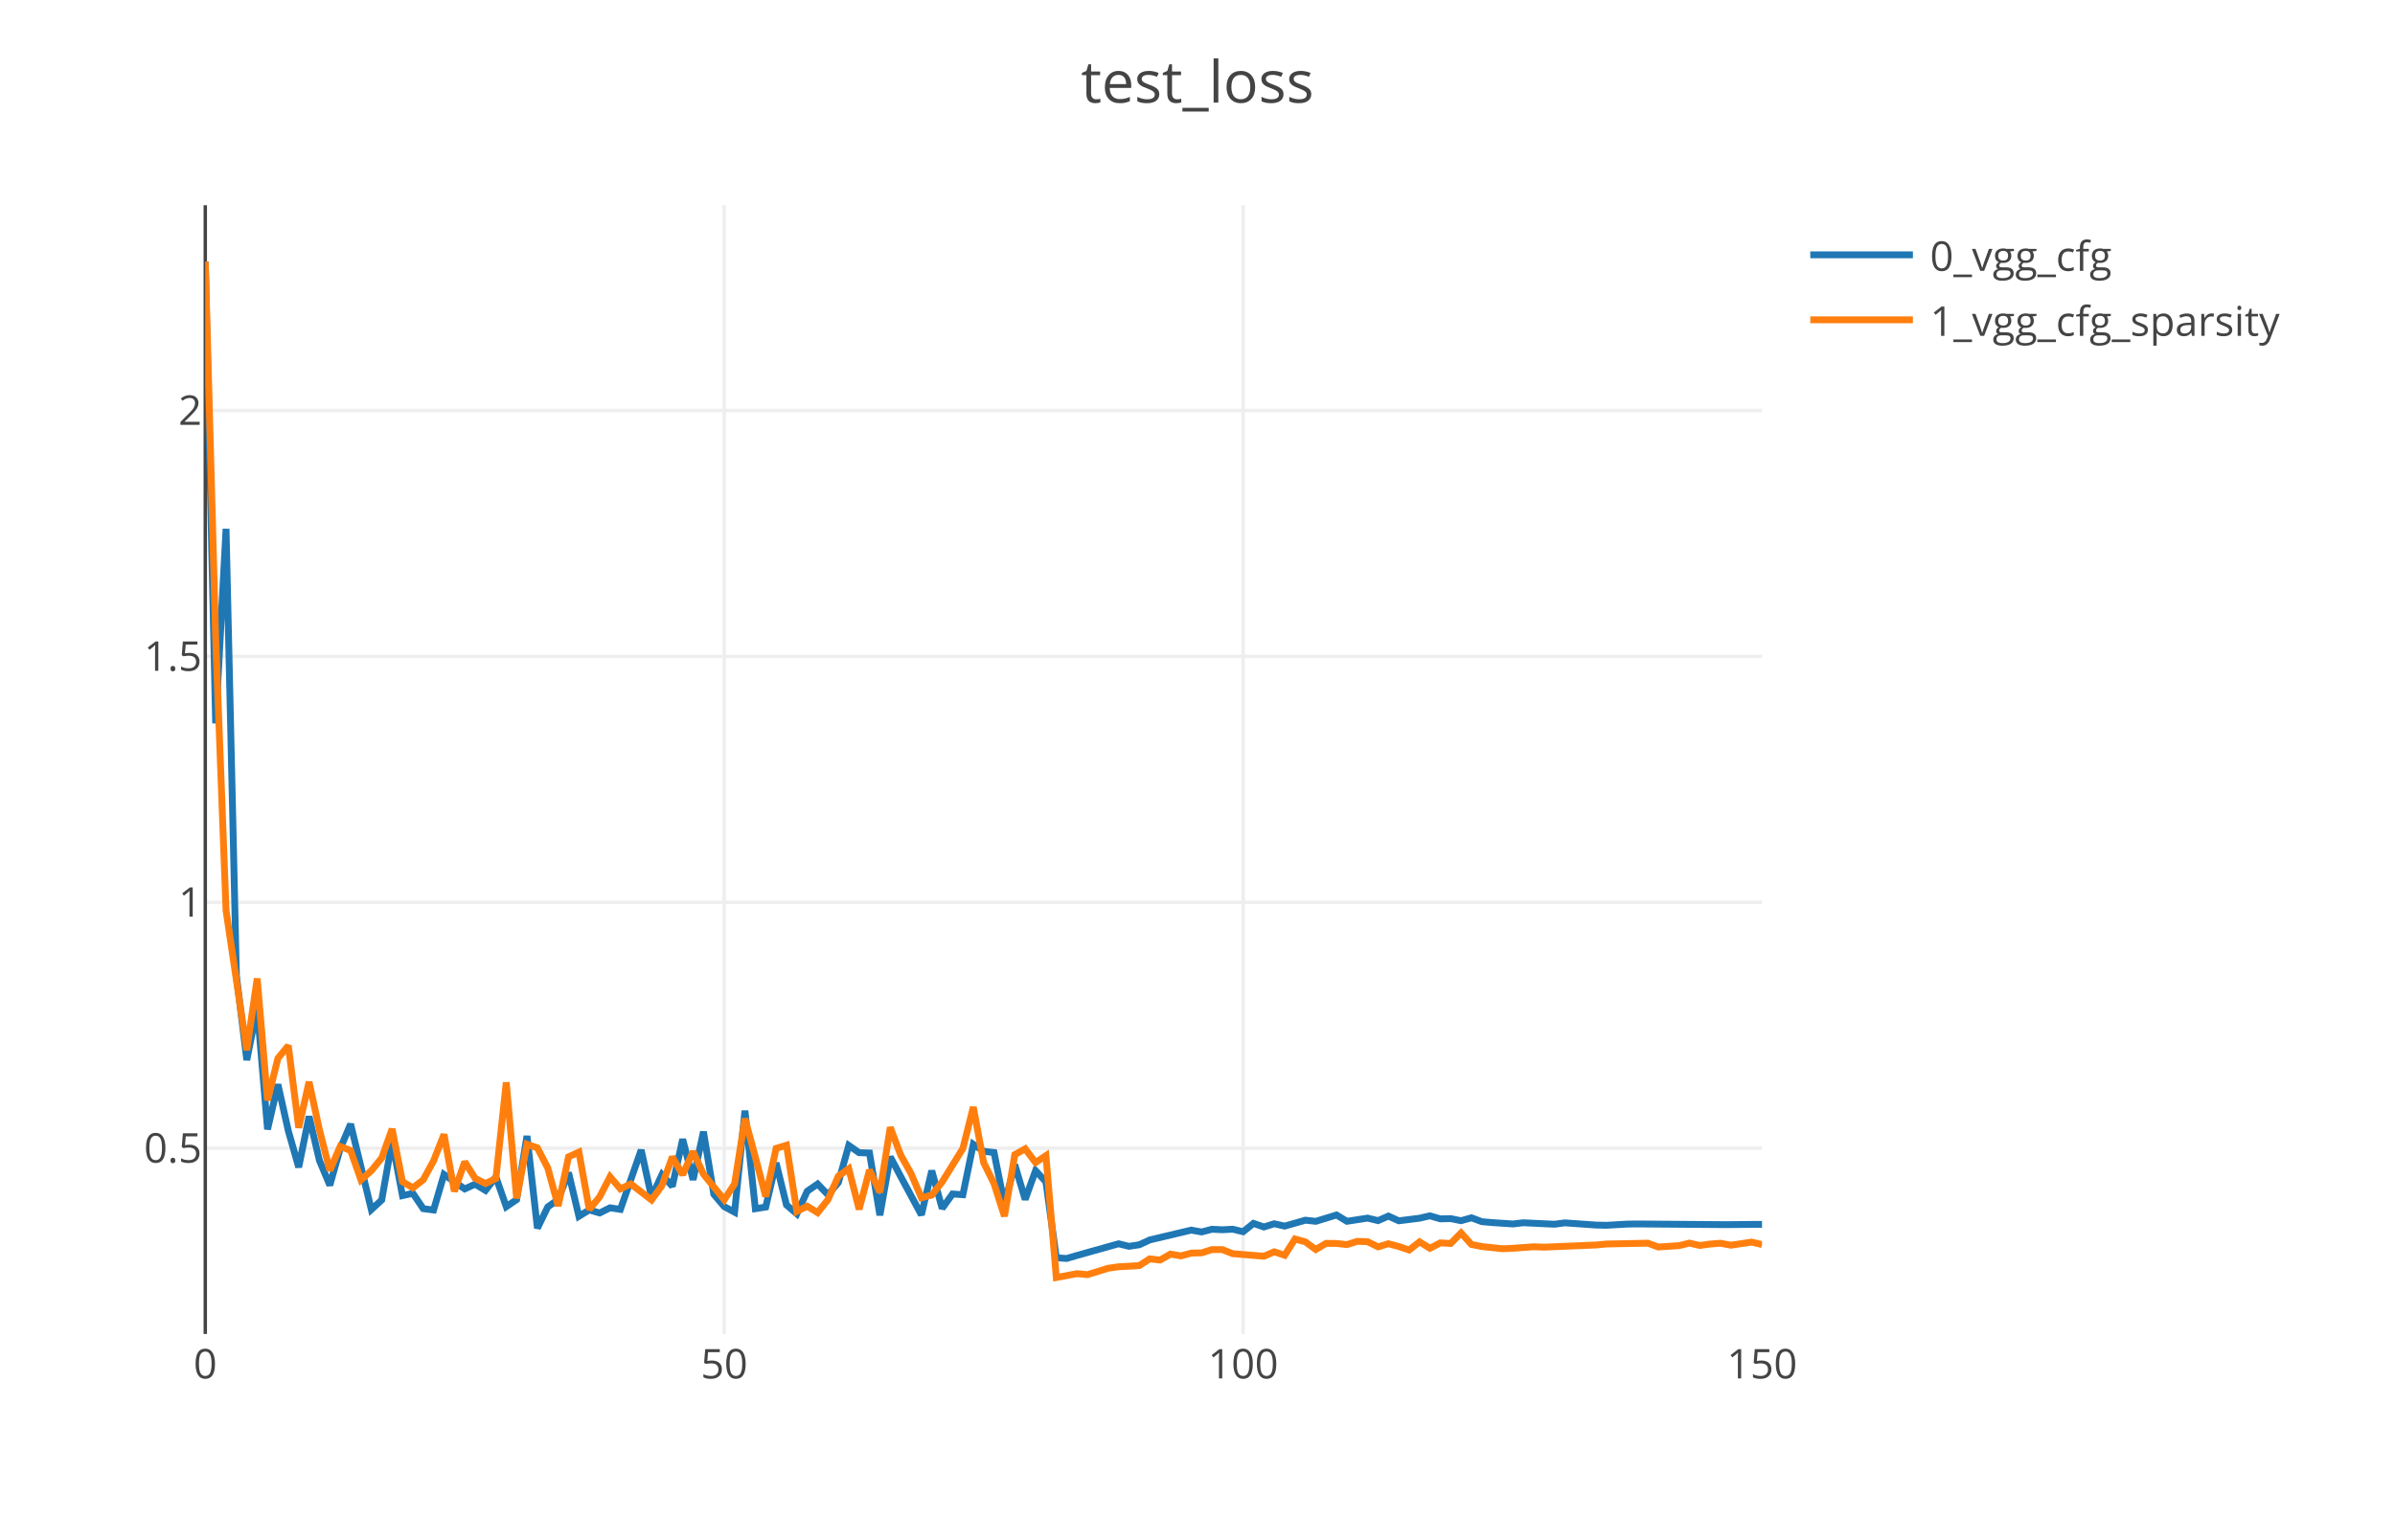
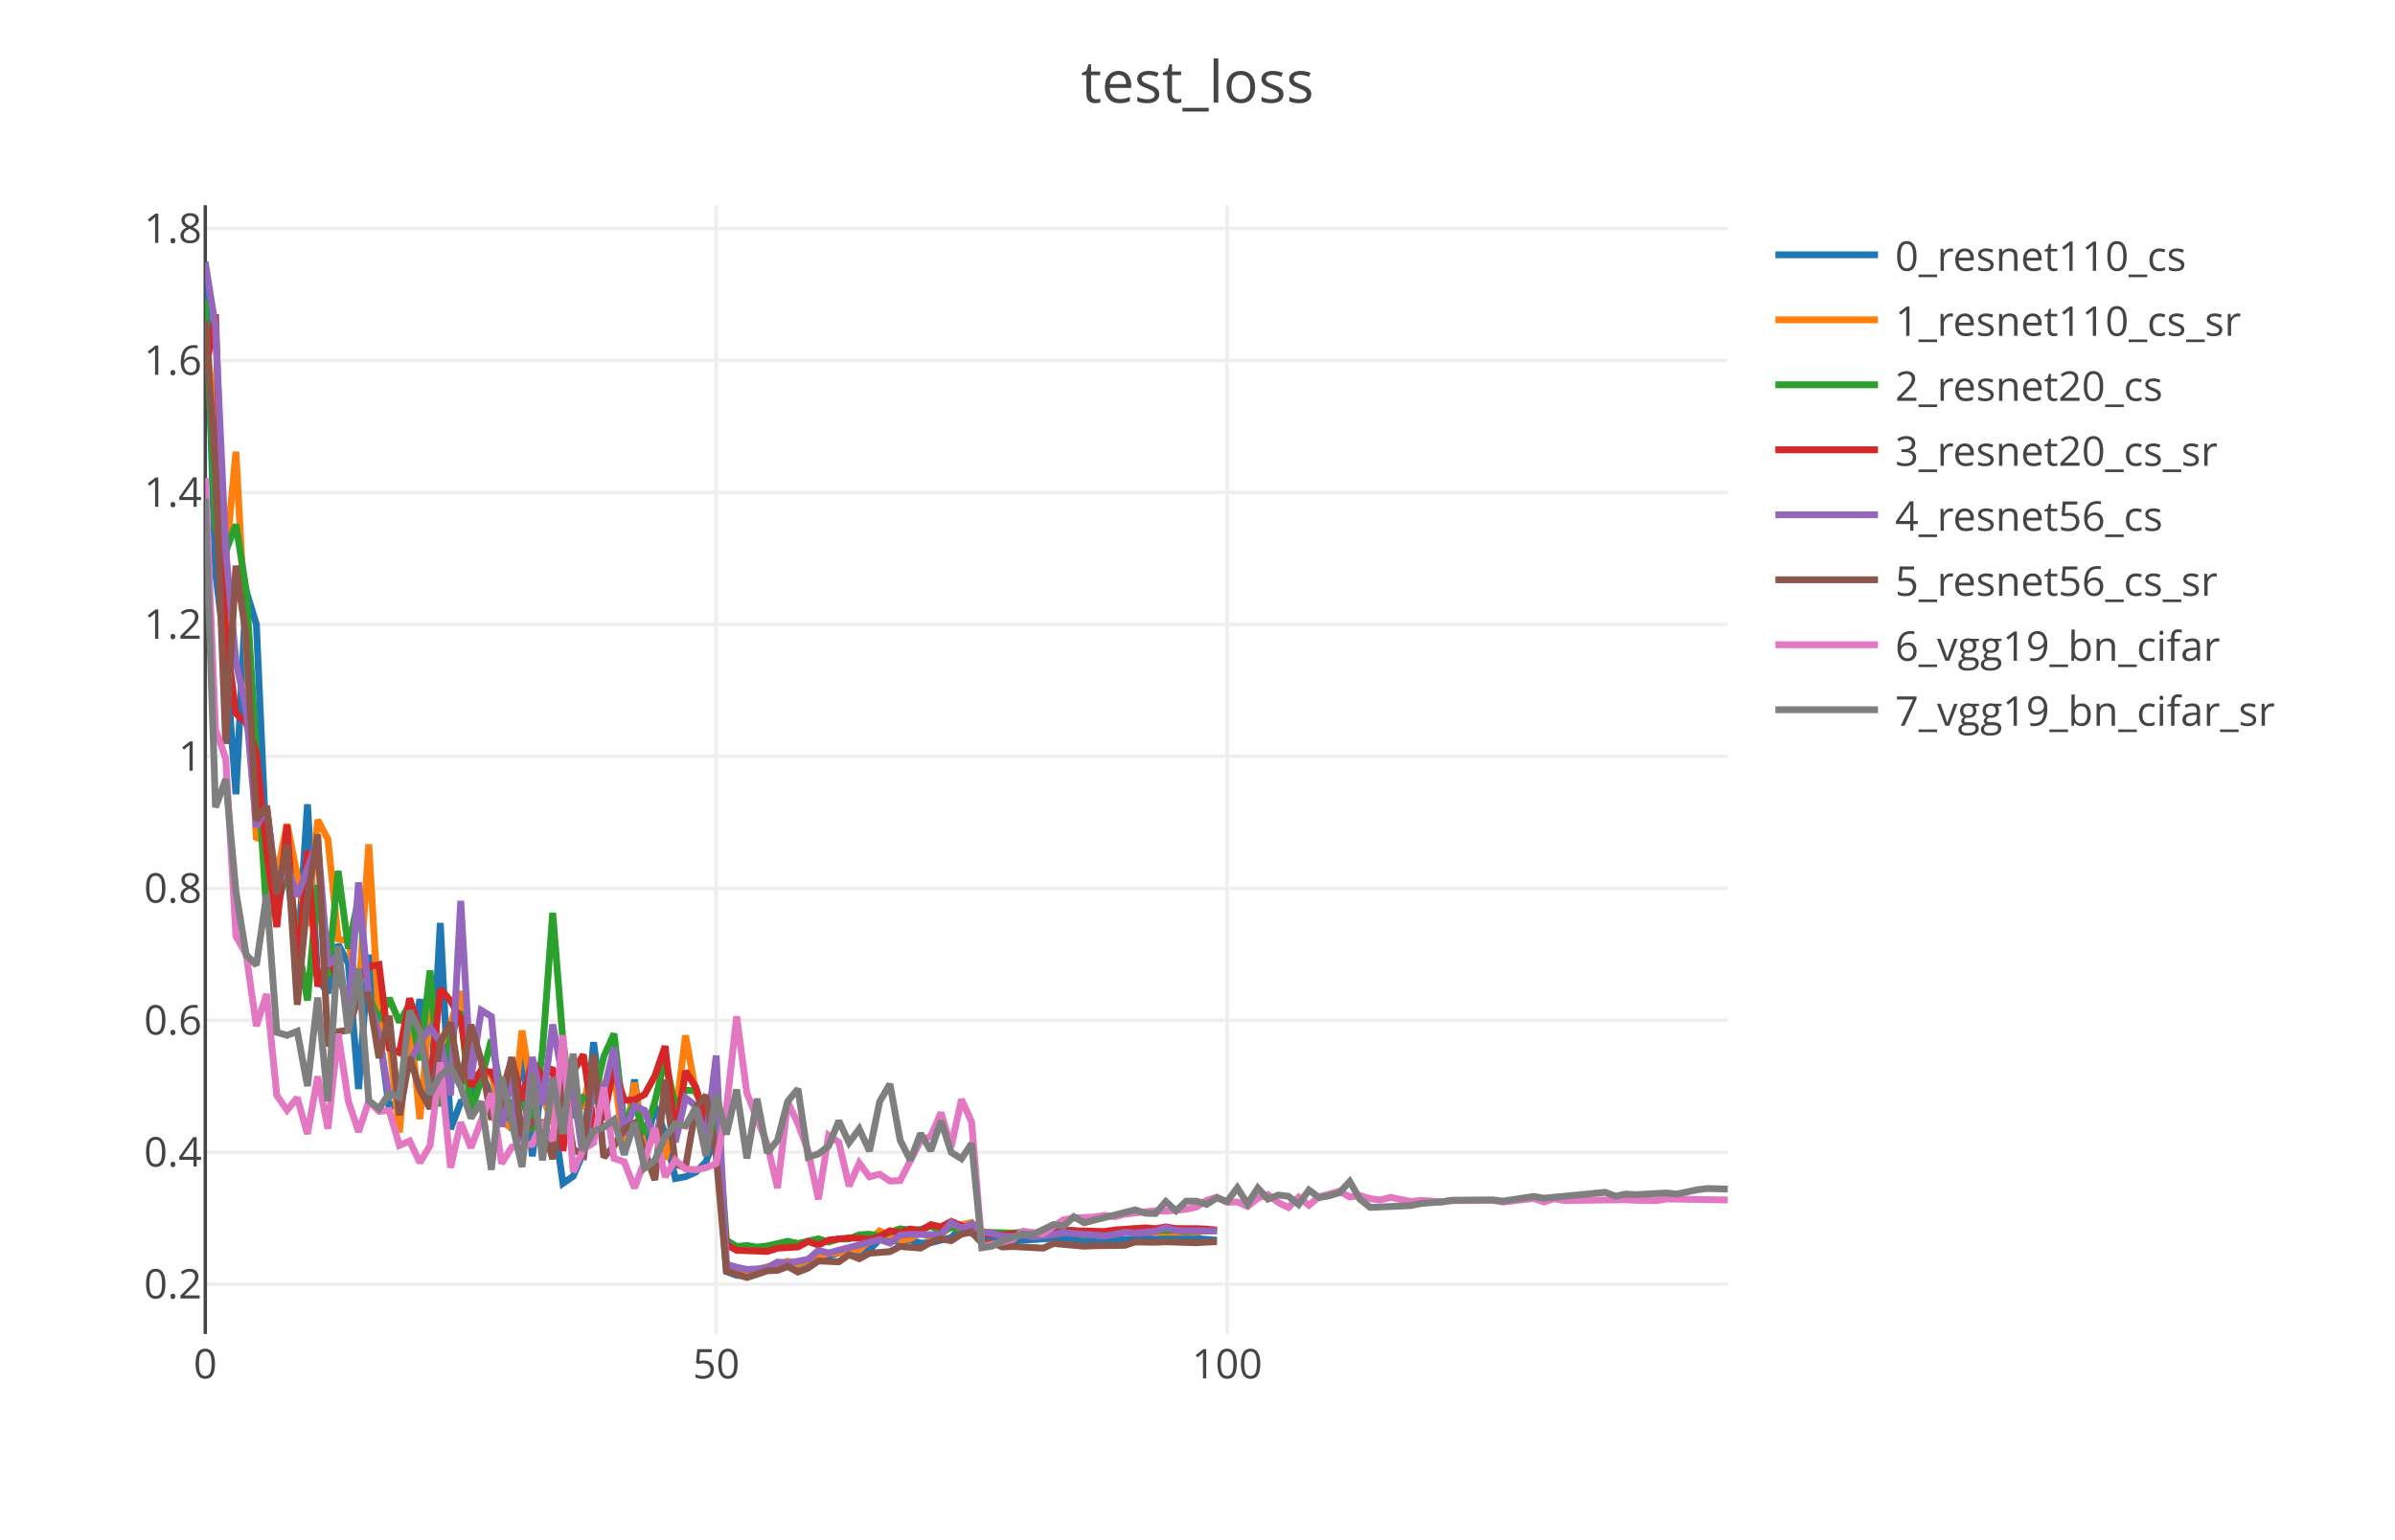
<svg xmlns="http://www.w3.org/2000/svg" class="main-svg" width="700" height="450" style="" viewBox="0 0 700 450">
  <rect x="0" y="0" width="700" height="450" style="fill: rgb(255, 255, 255); fill-opacity: 1;" />
-   <defs id="defs-f15ae0">
+   <defs id="defs-997996">
    <g class="clips">
-       <clipPath id="clipf15ae0xyplot" class="plotclip">
-         <rect width="455" height="330" />
+       <clipPath id="clip997996xyplot" class="plotclip">
+         <rect width="445" height="330" />
      </clipPath>
-       <clipPath class="axesclip" id="clipf15ae0x">
-         <rect x="60" y="0" width="455" height="450" />
+       <clipPath class="axesclip" id="clip997996x">
+         <rect x="60" y="0" width="445" height="450" />
      </clipPath>
-       <clipPath class="axesclip" id="clipf15ae0y">
+       <clipPath class="axesclip" id="clip997996y">
        <rect x="0" y="60" width="700" height="330" />
      </clipPath>
-       <clipPath class="axesclip" id="clipf15ae0xy">
-         <rect x="60" y="60" width="455" height="330" />
+       <clipPath class="axesclip" id="clip997996xy">
+         <rect x="60" y="60" width="445" height="330" />
      </clipPath>
    </g>
    <g class="gradients" />
  </defs>
  <g class="bglayer" />
  <g class="layer-below">
    <g class="imagelayer" />
    <g class="shapelayer" />
  </g>
  <g class="cartesianlayer">
    <g class="subplot xy">
      <g class="layer-subplot">
        <g class="shapelayer" />
        <g class="imagelayer" />
      </g>
      <g class="gridlayer">
        <g class="x">
-           <path class="xgrid crisp" transform="translate(211.67,0)" d="M0,60v330" style="stroke: rgb(238, 238, 238); stroke-opacity: 1; stroke-width: 1px;" />
-           <path class="xgrid crisp" transform="translate(363.33,0)" d="M0,60v330" style="stroke: rgb(238, 238, 238); stroke-opacity: 1; stroke-width: 1px;" />
+           <path class="xgrid crisp" transform="translate(209.33,0)" d="M0,60v330" style="stroke: rgb(238, 238, 238); stroke-opacity: 1; stroke-width: 1px;" />
+           <path class="xgrid crisp" transform="translate(358.66,0)" d="M0,60v330" style="stroke: rgb(238, 238, 238); stroke-opacity: 1; stroke-width: 1px;" />
        </g>
        <g class="y">
-           <path class="ygrid crisp" transform="translate(0,335.7)" d="M60,0h455" style="stroke: rgb(238, 238, 238); stroke-opacity: 1; stroke-width: 1px;" />
-           <path class="ygrid crisp" transform="translate(0,263.8)" d="M60,0h455" style="stroke: rgb(238, 238, 238); stroke-opacity: 1; stroke-width: 1px;" />
-           <path class="ygrid crisp" transform="translate(0,191.91)" d="M60,0h455" style="stroke: rgb(238, 238, 238); stroke-opacity: 1; stroke-width: 1px;" />
-           <path class="ygrid crisp" transform="translate(0,120.01)" d="M60,0h455" style="stroke: rgb(238, 238, 238); stroke-opacity: 1; stroke-width: 1px;" />
+           <path class="ygrid crisp" transform="translate(0,375.43)" d="M60,0h445" style="stroke: rgb(238, 238, 238); stroke-opacity: 1; stroke-width: 1px;" />
+           <path class="ygrid crisp" transform="translate(0,336.86)" d="M60,0h445" style="stroke: rgb(238, 238, 238); stroke-opacity: 1; stroke-width: 1px;" />
+           <path class="ygrid crisp" transform="translate(0,298.28)" d="M60,0h445" style="stroke: rgb(238, 238, 238); stroke-opacity: 1; stroke-width: 1px;" />
+           <path class="ygrid crisp" transform="translate(0,259.7)" d="M60,0h445" style="stroke: rgb(238, 238, 238); stroke-opacity: 1; stroke-width: 1px;" />
+           <path class="ygrid crisp" transform="translate(0,221.12)" d="M60,0h445" style="stroke: rgb(238, 238, 238); stroke-opacity: 1; stroke-width: 1px;" />
+           <path class="ygrid crisp" transform="translate(0,182.54)" d="M60,0h445" style="stroke: rgb(238, 238, 238); stroke-opacity: 1; stroke-width: 1px;" />
+           <path class="ygrid crisp" transform="translate(0,143.96)" d="M60,0h445" style="stroke: rgb(238, 238, 238); stroke-opacity: 1; stroke-width: 1px;" />
+           <path class="ygrid crisp" transform="translate(0,105.38)" d="M60,0h445" style="stroke: rgb(238, 238, 238); stroke-opacity: 1; stroke-width: 1px;" />
+           <path class="ygrid crisp" transform="translate(0,66.8)" d="M60,0h445" style="stroke: rgb(238, 238, 238); stroke-opacity: 1; stroke-width: 1px;" />
        </g>
      </g>
      <g class="zerolinelayer">
        <path class="xzl zl crisp" transform="translate(60,0)" d="M0,60v330" style="stroke: rgb(68, 68, 68); stroke-opacity: 1; stroke-width: 1px;" />
      </g>
      <path class="xlines-below" />
      <path class="ylines-below" />
      <g class="overlines-below" />
      <g class="xaxislayer-below" />
      <g class="yaxislayer-below" />
      <g class="overaxes-below" />
-       <g class="plot" transform="translate(60, 60)" clip-path="url('#clipf15ae0xyplot')">
+       <g class="plot" transform="translate(60, 60)" clip-path="url('#clip997996xyplot')">
        <g class="scatterlayer mlayer">
-           <g class="trace scatter trace75ee30" style="stroke-miterlimit: 2; opacity: 1;">
-             <g class="fills" />
-             <g class="errorbars" />
-             <g class="lines">
-               <path class="js-line" d="M0,16.5L3.03,151.47L6.07,94.61L9.1,225.24L12.13,249.93L15.17,234.67L18.2,270.19L21.23,257.04L24.27,270.65L27.3,281.25L30.33,266.4L33.37,279.3L36.4,286.52L39.43,275.84L42.47,268.63L48.53,293.63L51.57,290.83L54.6,273.66L57.63,289.56L60.67,288.88L63.7,293.37L66.73,293.76L69.77,283.38L75.83,287.6L78.87,286.21L81.9,288.04L84.93,284.09L87.97,292.79L91,290.72L94.03,272.11L97.07,299.08L100.1,292.86L103.13,290.7L106.17,282.83L109.2,295.6L112.23,293.74L115.27,294.63L118.3,293.12L121.33,293.58L127.4,276.22L130.43,289.98L133.47,283.43L136.5,286.83L139.53,273.07L142.57,284.92L145.6,270.87L148.63,289.16L151.67,292.76L154.7,294.39L157.73,264.71L160.77,293.38L163.8,292.9L166.83,279.97L169.87,292.29L172.9,294.88L175.93,288.27L178.97,286.16L182,289.31L185.03,285.74L188.07,274.89L191.1,277L194.13,277.09L197.17,295.29L200.2,278.23L203.23,283.92L209.3,295.19L212.33,282.27L215.37,293.29L218.4,289.08L221.43,289.29L224.47,274.54L227.5,276.61L230.53,276.95L233.57,292.09L236.6,280.49L239.63,290.68L242.67,282.25L245.7,285.53L248.73,307.73L251.77,307.93L254.8,307.04L266.93,303.64L269.97,304.38L273,303.92L276.03,302.52L288.17,299.64L291.2,300.18L294.23,299.39L297.27,299.54L300.3,299.38L303.33,300.11L306.37,297.67L309.4,298.73L312.43,297.78L315.47,298.47L321.53,296.74L324.57,297.07L330.63,295.22L333.67,297.06L339.73,296.13L342.77,296.87L345.8,295.54L348.83,296.92L354.9,296.16L357.93,295.46L360.97,296.35L364,296.28L367.03,296.89L370.07,296.04L373.1,297.17L376.13,297.44L382.2,297.84L385.23,297.49L394.33,297.92L397.37,297.52L406.47,298.16L409.5,298.23L415.57,297.88L418.6,297.84L442.87,298.03L445.9,298.03L451.97,297.97L455,297.96" style="vector-effect: non-scaling-stroke; fill: none; stroke: rgb(31, 119, 180); stroke-opacity: 1; stroke-width: 2px; opacity: 1;" />
-             </g>
-             <g class="points" />
-             <g class="text" />
-           </g>
-           <g class="trace scatter trace7ee8f8" style="stroke-miterlimit: 2; opacity: 1;">
-             <g class="fills" />
-             <g class="errorbars" />
-             <g class="lines">
-               <path class="js-line" d="M0,16.5L3.03,126.26L6.07,206.22L12.13,247.05L15.17,226.07L18.2,261.7L21.23,249.41L24.27,245.7L27.3,269.71L30.33,256.29L33.37,270.36L36.4,282.2L39.43,275.19L42.47,276.36L45.5,284.95L48.53,282.27L51.57,278.54L54.6,270.07L57.63,285.48L60.67,287.27L63.7,284.94L66.73,279.36L69.77,271.65L72.8,288.32L75.83,279.67L78.87,284.52L81.9,286.01L84.93,284.57L87.97,256.44L91,290.36L94.03,274.55L97.07,275.59L100.1,281.47L103.13,292.57L106.17,278.21L109.2,276.83L112.23,293.59L115.27,289.91L118.3,284.05L121.33,287.59L124.37,286.14L130.43,290.81L133.47,286.63L136.5,278.24L139.53,283.45L142.57,276.67L145.6,283.27L151.67,290.77L154.7,286.11L157.73,267.04L160.77,278.3L163.8,289.83L166.83,275.76L169.87,274.83L172.9,294.17L175.93,292.65L178.97,294.54L182,290.72L185.03,283.86L188.07,281.7L191.1,293.56L194.13,282.08L197.17,288.58L200.2,269.59L203.23,277.66L206.27,283.09L209.3,290.18L212.33,289.39L215.37,285.56L221.43,275.76L224.47,263.66L227.5,279.91L230.53,286.03L233.57,295.58L236.6,277.58L239.63,275.88L242.67,279.89L245.7,277.87L248.73,313.5L254.8,312.37L257.83,312.66L263.9,310.79L266.93,310.36L273,310.01L276.03,308.05L279.07,308.39L282.1,306.65L285.13,307.18L288.17,306.37L291.2,306.29L294.23,305.33L297.27,305.34L300.3,306.53L309.4,307.28L312.43,305.98L315.47,307L318.5,302.24L321.53,303.07L324.57,305.31L327.6,303.51L330.63,303.54L333.67,303.88L336.7,302.92L339.73,303.03L342.77,304.54L345.8,303.62L348.83,304.43L351.87,305.46L354.9,303.07L357.93,304.95L360.97,303.37L364,303.55L367.03,300.47L370.07,303.84L373.1,304.44L379.17,305.09L382.2,304.95L388.27,304.51L391.3,304.62L406.47,303.99L409.5,303.7L421.63,303.46L424.67,304.58L430.73,304.18L433.77,303.44L436.8,304.13L439.83,303.71L442.87,303.48L445.9,304.05L451.97,303.14L455,303.88" style="vector-effect: non-scaling-stroke; fill: none; stroke: rgb(255, 127, 14); stroke-opacity: 1; stroke-width: 2px; opacity: 1;" />
+           <g class="trace scatter trace465ce9" style="stroke-miterlimit: 2; opacity: 1;">
+             <g class="fills" />
+             <g class="errorbars" />
+             <g class="lines">
+               <path class="js-line" d="M0,16.5L2.99,107.4L5.97,131.73L8.96,172.21L11.95,112.77L14.93,122.55L17.92,189.36L20.91,206.28L23.89,193.25L26.88,221.61L29.87,175.14L32.85,226.21L35.84,230.32L38.83,216.09L41.81,221.73L44.8,258.4L47.79,219.14L53.76,263.99L56.74,261.43L59.73,248.85L62.72,232.11L65.7,264.31L68.69,209.84L71.68,270.11L74.66,262.21L77.65,261.21L80.64,253.23L83.62,260.64L86.61,264.98L89.6,270.28L92.58,246.53L95.57,278.04L98.56,255L101.54,264.74L104.53,285.97L107.52,283.9L110.5,276.93L113.49,244.7L116.48,267.4L119.46,247.9L122.45,277.71L125.44,255.61L128.42,276.87L131.41,263.33L134.4,271.57L137.38,284.56L140.37,284L143.36,282.7L146.34,279.68L149.33,271.63L152.32,311.78L155.3,312.86L158.29,312.97L164.26,310.81L167.25,310.41L170.23,309.18L173.22,309.73L179.19,307.68L182.18,307.18L188.15,305.44L191.14,306.11L194.13,305.41L197.11,302.31L203.09,303L206.07,302.54L209.06,303.44L212.05,303.32L218.02,301.83L221.01,298.86L226.98,302.19L229.97,301.73L232.95,303.09L235.94,302.77L247.89,302.02L250.87,301.92L256.85,302.49L259.83,302.84L274.77,302.11L277.75,302.29L286.71,301.69L289.7,302.1L295.67,302.61" style="vector-effect: non-scaling-stroke; fill: none; stroke: rgb(31, 119, 180); stroke-opacity: 1; stroke-width: 2px; opacity: 1;" />
+             </g>
+             <g class="points" />
+             <g class="text" />
+           </g>
+           <g class="trace scatter trace99a96a" style="stroke-miterlimit: 2; opacity: 1;">
+             <g class="fills" />
+             <g class="errorbars" />
+             <g class="lines">
+               <path class="js-line" d="M0,38.05L2.99,61.59L5.97,103.9L8.96,72.06L11.95,127.62L14.93,185.48L17.92,182.39L20.91,195.81L23.89,180.92L29.87,210.78L32.85,179.71L35.84,185.39L38.83,214.56L41.81,215.1L44.8,231.41L47.79,186.83L50.77,238.15L53.76,244.21L56.74,271.11L59.73,236.67L62.72,267.18L65.7,234.56L68.69,246.06L71.68,239.35L74.66,229.85L77.65,253.77L80.64,255.54L83.62,253.61L86.61,267.91L89.6,269.82L92.58,241.28L95.57,260.56L98.56,260.48L101.54,268.39L104.53,252.84L107.52,264.65L110.5,263.34L113.49,249.57L116.48,262.37L119.46,253.04L122.45,276.86L125.44,256.53L128.42,277.44L131.41,271.62L134.4,278.95L137.38,266.31L140.37,242.73L143.36,259.37L146.34,266.01L149.33,270.18L152.32,309.85L155.3,311.58L158.29,312.03L170.23,308.73L173.22,309.53L182.18,306.37L185.17,306.33L188.15,305.2L191.14,305.44L197.11,299.9L200.1,301.21L203.09,302.53L206.07,302.17L209.06,300.38L212.05,301.87L215.03,300.8L218.02,298.74L223.99,297.43L226.98,300.02L232.95,300.98L235.94,300.77L238.93,300.46L241.91,301.07L250.87,299.49L253.86,300.15L256.85,301.01L259.83,300.42L265.81,300.13L268.79,300.25L289.7,300.29L292.68,299.75L295.67,299.77" style="vector-effect: non-scaling-stroke; fill: none; stroke: rgb(255, 127, 14); stroke-opacity: 1; stroke-width: 2px; opacity: 1;" />
+             </g>
+             <g class="points" />
+             <g class="text" />
+           </g>
+           <g class="trace scatter traceeb553c" style="stroke-miterlimit: 2; opacity: 1;">
+             <g class="fills" />
+             <g class="errorbars" />
+             <g class="lines">
+               <path class="js-line" d="M0,27.56L2.99,94.52L5.97,101.15L8.96,93.34L11.95,112.57L17.92,207.11L20.91,206.76L23.89,191.27L26.88,214.75L29.87,232.51L32.85,198.8L35.84,225.7L38.83,194.64L41.81,217.34L44.8,202.65L47.79,231.02L50.77,238.41L53.76,231.85L56.74,238.84L59.73,233.65L62.72,249.99L65.7,223.74L68.69,263.47L71.68,243.03L74.66,235.75L77.65,265L80.64,255.62L83.62,243.93L86.61,259.78L89.6,263.12L92.58,260.72L95.57,270.73L98.56,247.13L101.54,206.86L104.53,244.24L107.52,266.74L110.5,260.82L113.49,261.64L116.48,248.88L119.46,242.21L122.45,268.74L125.44,262.56L128.42,271.63L131.41,262.09L134.4,249.51L137.38,263.68L140.37,258.7L143.36,258.96L146.34,265.55L149.33,262.7L152.32,302.6L155.3,304.44L158.29,304.14L161.28,304.61L164.26,304.27L170.23,302.91L173.22,303.56L179.19,302.19L182.18,303.13L185.17,302.21L188.15,302.21L191.14,301.02L194.13,300.84L197.11,301.38L200.1,300.22L203.09,299.27L206.07,299.6L209.06,299.47L212.05,298.45L215.03,299.97L218.02,298.79L221.01,299.79L223.99,297.78L226.98,300.44L229.97,300.34L235.94,300.52L238.93,300.23L244.9,300.7L247.89,299.72L253.86,299.74L256.85,301.1L259.83,300.58L262.82,300.84L274.77,299.6L277.75,299.78L283.72,299.67L286.71,300.11L292.68,299.75L295.67,299.76" style="vector-effect: non-scaling-stroke; fill: none; stroke: rgb(44, 160, 44); stroke-opacity: 1; stroke-width: 2px; opacity: 1;" />
+             </g>
+             <g class="points" />
+             <g class="text" />
+           </g>
+           <g class="trace scatter trace806e8f" style="stroke-miterlimit: 2; opacity: 1;">
+             <g class="fills" />
+             <g class="errorbars" />
+             <g class="lines">
+               <path class="js-line" d="M0,48.77L2.99,31.9L5.97,125.13L8.96,148.63L11.95,151.31L14.93,160.19L17.92,188.95L20.91,211.05L23.89,181.16L26.88,225.07L29.87,188.67L32.85,228.39L35.84,220.08L41.81,231.78L44.8,226.36L47.79,222.61L50.77,222.01L53.76,246.49L56.74,247.76L59.73,231.87L62.72,241.49L65.7,258L68.69,229.1L71.68,232.57L74.66,237.76L77.65,257.63L80.64,252.87L83.62,253.52L86.61,259.68L89.6,249.7L92.58,261.79L95.57,250.22L98.56,255.14L101.54,252.19L104.53,276.48L107.52,253.37L110.5,248.33L113.49,268.62L116.48,266.48L119.46,252.21L122.45,261.68L125.44,261.59L128.42,259.95L131.41,254.56L134.4,245.86L137.38,272.39L140.37,253.13L143.36,257.84L146.34,267.51L149.33,274.2L152.32,303.89L155.3,305.55L158.29,305.65L164.26,305.88L167.25,304.92L173.22,304.56L176.21,302.96L179.19,303.99L182.18,302.56L188.15,301.92L191.14,302.02L194.13,302.37L197.11,301.5L200.1,299.84L203.09,300.41L206.07,299.32L209.06,299.9L212.05,298.04L215.03,298.71L218.02,297.09L221.01,298.34L226.98,301.01L229.97,300.66L232.95,301.13L235.94,300.75L244.9,300.75L247.89,299.67L262.82,300.06L265.81,299.6L274.77,298.97L277.75,299.23L280.74,298.69L283.72,299.2L289.7,299.21L292.68,299.35L295.67,299.63" style="vector-effect: non-scaling-stroke; fill: none; stroke: rgb(214, 39, 40); stroke-opacity: 1; stroke-width: 2px; opacity: 1;" />
+             </g>
+             <g class="points" />
+             <g class="text" />
+           </g>
+           <g class="trace scatter trace632c6c" style="stroke-miterlimit: 2; opacity: 1;">
+             <g class="fills" />
+             <g class="errorbars" />
+             <g class="lines">
+               <path class="js-line" d="M0,16.82L2.99,35.6L5.97,100.79L8.96,133.58L11.95,147.34L14.93,181.74L17.92,175.71L20.91,199.77L23.89,192.92L26.88,202.05L29.87,194.08L32.85,185.51L35.84,222.22L38.83,219.2L41.81,238.43L44.8,197.97L47.79,231.77L50.77,242.6L53.76,260.59L56.74,258.52L59.73,251.08L62.72,244.45L65.7,240.59L68.69,244.49L71.68,260.23L74.66,203.38L77.65,255.51L80.64,235.37L83.62,237.19L86.61,269.43L89.6,253.66L92.58,280.17L95.57,249.04L98.56,262.96L101.54,239.53L104.53,255.34L107.52,258.24L110.5,278.91L113.49,256.41L116.48,258.97L119.46,246.38L122.45,271.7L125.44,263.35L128.42,264.64L131.41,273.59L134.4,260.9L137.38,273.88L140.37,260.96L143.36,263.34L146.34,273.21L149.33,248.62L152.32,309.63L155.3,310.5L158.29,311.15L161.28,311L164.26,310.65L167.25,308.98L170.23,309.25L173.22,308.74L176.21,308.17L179.19,305.6L182.18,306.31L185.17,305.52L197.11,302.39L200.1,303.43L203.09,301.14L206.07,300.88L215.03,300.99L218.02,297.38L221.01,299.13L223.99,297.84L226.98,300.14L229.97,300.54L232.95,301.48L235.94,301.49L238.93,300.98L241.91,301.6L247.89,300.94L250.87,300.38L262.82,301.35L265.81,300.86L268.79,300.28L271.78,300.52L277.75,299.96L280.74,298.85L283.72,299.74L286.71,299.82L295.67,299.85" style="vector-effect: non-scaling-stroke; fill: none; stroke: rgb(148, 103, 189); stroke-opacity: 1; stroke-width: 2px; opacity: 1;" />
+             </g>
+             <g class="points" />
+             <g class="text" />
+           </g>
+           <g class="trace scatter tracea879be" style="stroke-miterlimit: 2; opacity: 1;">
+             <g class="fills" />
+             <g class="errorbars" />
+             <g class="lines">
+               <path class="js-line" d="M0,33.7L2.99,77.89L5.97,157.5L8.96,105.38L11.95,126.15L14.93,179.8L17.92,175.63L20.91,201.48L23.89,186.93L26.88,233.77L29.87,202.45L32.85,183.98L35.84,245.8L38.83,241.62L41.81,241.21L44.8,231.09L47.79,230.93L50.77,249.32L53.76,236.97L56.74,266.08L59.73,249.04L62.72,258.59L65.7,264.04L68.69,244.73L71.68,238.96L74.66,257.45L77.65,239.58L80.64,250.16L83.62,267.27L86.61,262.34L89.6,249.07L92.58,272.16L95.57,267.9L98.56,268.16L101.54,278.87L104.53,256.63L107.52,275.95L110.5,277.78L113.49,248.27L116.48,278.37L119.46,275.02L122.45,270.13L125.44,268.4L131.41,284.99L134.4,255.64L137.38,280.46L140.37,281.26L143.36,263.79L146.34,260.24L149.33,277.89L152.32,311.63L158.29,313.5L161.28,312.54L164.26,311.53L167.25,311.41L170.23,310.27L173.22,311.89L176.21,310.73L179.19,308.65L185.17,308.9L188.15,306.83L191.14,308L194.13,306.4L200.1,305.93L203.09,304.41L209.06,304.9L212.05,303.19L215.03,302.21L218.02,302.72L221.01,300.82L223.99,300.22L226.98,303.42L229.97,303.28L232.95,304.58L235.94,304.43L244.9,304.91L247.89,303.55L256.85,304.34L259.83,304.21L268.79,304.09L271.78,303.1L277.75,303.19L280.74,303.05L289.7,303.34L292.68,303.14L295.67,303.03" style="vector-effect: non-scaling-stroke; fill: none; stroke: rgb(140, 86, 75); stroke-opacity: 1; stroke-width: 2px; opacity: 1;" />
+             </g>
+             <g class="points" />
+             <g class="text" />
+           </g>
+           <g class="trace scatter trace6794e6" style="stroke-miterlimit: 2; opacity: 1;">
+             <g class="fills" />
+             <g class="errorbars" />
+             <g class="lines">
+               <path class="js-line" d="M0,79.75L2.99,153.29L5.97,161.71L8.96,213.7L11.95,219.05L14.93,240L17.92,230.62L20.91,260.26L23.89,264.58L26.88,260.93L29.87,271.54L32.85,254.72L35.84,270L38.83,242.24L41.81,261.92L44.8,270.9L47.79,261.97L50.77,264.91L53.76,264.65L56.74,274.91L59.73,273.57L62.72,279.91L65.7,274.9L68.69,250.61L71.68,281.41L74.66,268.15L77.65,275.57L83.62,259.69L86.61,280.17L89.6,275.37L92.58,274.67L95.57,274.54L98.56,267.93L101.54,273.53L104.53,242.65L107.52,282.61L110.5,275.98L113.49,274.13L116.48,257.91L119.46,278.66L122.45,279.66L125.44,287.34L128.42,279.36L131.41,269.84L134.4,284.09L137.38,279.14L140.37,281.76L143.36,282L146.34,281.38L149.33,280.17L152.32,264.08L155.3,237.16L158.29,259.58L164.26,274.54L167.25,287.33L170.23,262.19L173.22,268.53L176.21,276.5L179.19,290.65L182.18,271.93L185.17,273.97L188.15,286.76L191.14,280.04L194.13,284.05L197.11,283.29L200.1,285.29L203.09,285.16L209.06,273.51L212.05,272.18L215.03,265.28L218.02,275.26L221.01,261.4L223.99,268.06L226.98,304.45L229.97,303.83L235.94,302.39L238.93,299.97L244.9,300.7L247.89,298.58L250.87,296.59L253.86,296.09L259.83,295.81L262.82,295.32L265.81,295.72L268.79,294.97L277.75,293.95L280.74,294.09L286.71,293.55L289.7,292.87L292.68,290.92L295.67,290L298.66,291.5L301.64,291.41L304.63,292.71L307.62,290.33L310.6,289.25L313.59,291.57L316.58,293.05L319.56,290.01L322.55,292.38L325.54,289.91L331.51,288.25L334.5,289.95L337.48,289.54L340.47,290.46L343.46,290.82L346.44,290.07L352.42,291.3L355.4,290.94L361.38,291.37L364.36,291.03L376.31,290.95L379.3,291.43L388.26,290.39L391.24,291.42L394.23,290.47L397.21,291L415.13,290.76L418.12,290.93L424.09,291.03L427.08,290.53L445,290.83" style="vector-effect: non-scaling-stroke; fill: none; stroke: rgb(227, 119, 194); stroke-opacity: 1; stroke-width: 2px; opacity: 1;" />
+             </g>
+             <g class="points" />
+             <g class="text" />
+           </g>
+           <g class="trace scatter trace595424" style="stroke-miterlimit: 2; opacity: 1;">
+             <g class="fills" />
+             <g class="errorbars" />
+             <g class="lines">
+               <path class="js-line" d="M0,85.77L2.99,176.03L5.97,167.78L8.96,200.7L11.95,219.16L14.93,222.17L17.92,201.53L20.91,241.8L23.89,242.71L26.88,241.51L29.87,257.53L32.85,231.65L35.84,261.96L38.83,216.57L41.81,242.05L44.8,223.14L47.79,261.78L50.77,264.14L53.76,259.65L56.74,260.74L59.73,235.53L62.72,241.39L65.7,259.93L68.69,254.5L71.68,252L74.66,257.73L77.65,266.89L80.64,262.06L83.62,281.99L86.61,254.84L89.6,268.18L92.58,281.19L95.57,253.85L98.56,279.25L101.54,254.99L104.53,271.55L107.52,248.06L110.5,276.42L113.49,270.68L116.48,269.59L119.46,267.37L122.45,277.45L125.44,268.18L128.42,281.52L131.41,279.21L134.4,272.4L137.38,268.55L140.37,269.19L143.36,263.74L146.34,277.94L149.33,260.16L152.32,271.65L155.3,258.54L158.29,278.67L161.28,261.25L164.26,277.09L167.25,273.36L170.23,262L173.22,258.36L176.21,278.33L179.19,277.36L182.18,275.07L185.17,267.7L188.15,274.08L191.14,270.07L194.13,276.53L197.11,262.07L200.1,256.94L203.09,273.34L206.07,279.22L209.06,271.38L212.05,276.45L215.03,267.72L218.02,276.9L221.01,278.77L223.99,274.34L226.98,304.79L229.97,304.33L232.95,302.83L238.93,300.7L241.91,300.93L247.89,298.03L250.87,298.45L253.86,295.73L256.85,297.47L271.78,293.72L274.77,294.7L277.75,294.78L280.74,291.3L283.72,293.99L286.71,291.19L289.7,291.19L292.68,292.11L295.67,290.23L298.66,291.28L301.64,287.29L304.63,291.98L307.62,287.33L310.6,290.59L313.59,289.39L316.58,289.76L319.56,292.15L322.55,287.91L325.54,290.14L328.52,289.59L331.51,288.7L334.5,285.43L337.48,290.6L340.47,293L352.42,292.47L355.4,291.83L361.38,291.4L364.36,290.9L376.31,290.81L379.3,291.17L388.26,289.79L391.24,290.32L409.16,288.58L412.15,289.72L415.13,289.11L418.12,289.27L427.08,288.79L430.07,289.1L436.04,287.85L439.03,287.48L445,287.65" style="vector-effect: non-scaling-stroke; fill: none; stroke: rgb(127, 127, 127); stroke-opacity: 1; stroke-width: 2px; opacity: 1;" />
            </g>
            <g class="points" />
            <g class="text" />
          </g>
        </g>
      </g>
      <g class="overplot" />
      <path class="xlines-above crisp" d="M0,0" style="fill: none;" />
      <path class="ylines-above crisp" d="M0,0" style="fill: none;" />
      <g class="overlines-above" />
      <g class="xaxislayer-above">
        <g class="xtick">
          <text text-anchor="middle" x="0" y="403" transform="translate(60,0)" style="font-family: 'Open Sans', verdana, arial, sans-serif; font-size: 12px; fill: rgb(68, 68, 68); fill-opacity: 1; white-space: pre;">0</text>
        </g>
        <g class="xtick">
-           <text text-anchor="middle" x="0" y="403" transform="translate(211.67,0)" style="font-family: 'Open Sans', verdana, arial, sans-serif; font-size: 12px; fill: rgb(68, 68, 68); fill-opacity: 1; white-space: pre;">50</text>
+           <text text-anchor="middle" x="0" y="403" transform="translate(209.33,0)" style="font-family: 'Open Sans', verdana, arial, sans-serif; font-size: 12px; fill: rgb(68, 68, 68); fill-opacity: 1; white-space: pre;">50</text>
        </g>
        <g class="xtick">
-           <text text-anchor="middle" x="0" y="403" transform="translate(363.33,0)" style="font-family: 'Open Sans', verdana, arial, sans-serif; font-size: 12px; fill: rgb(68, 68, 68); fill-opacity: 1; white-space: pre;">100</text>
-         </g>
-         <g class="xtick">
-           <text text-anchor="middle" x="0" y="403" transform="translate(515,0)" style="font-family: 'Open Sans', verdana, arial, sans-serif; font-size: 12px; fill: rgb(68, 68, 68); fill-opacity: 1; white-space: pre;">150</text>
+           <text text-anchor="middle" x="0" y="403" transform="translate(358.66,0)" style="font-family: 'Open Sans', verdana, arial, sans-serif; font-size: 12px; fill: rgb(68, 68, 68); fill-opacity: 1; white-space: pre;">100</text>
        </g>
      </g>
      <g class="yaxislayer-above">
        <g class="ytick">
-           <text text-anchor="end" x="59" y="4.2" transform="translate(0,335.7)" style="font-family: 'Open Sans', verdana, arial, sans-serif; font-size: 12px; fill: rgb(68, 68, 68); fill-opacity: 1; white-space: pre;">0.5</text>
-         </g>
-         <g class="ytick">
-           <text text-anchor="end" x="59" y="4.2" transform="translate(0,263.8)" style="font-family: 'Open Sans', verdana, arial, sans-serif; font-size: 12px; fill: rgb(68, 68, 68); fill-opacity: 1; white-space: pre;">1</text>
-         </g>
-         <g class="ytick">
-           <text text-anchor="end" x="59" y="4.2" transform="translate(0,191.91)" style="font-family: 'Open Sans', verdana, arial, sans-serif; font-size: 12px; fill: rgb(68, 68, 68); fill-opacity: 1; white-space: pre;">1.5</text>
-         </g>
-         <g class="ytick">
-           <text text-anchor="end" x="59" y="4.2" transform="translate(0,120.01)" style="font-family: 'Open Sans', verdana, arial, sans-serif; font-size: 12px; fill: rgb(68, 68, 68); fill-opacity: 1; white-space: pre;">2</text>
+           <text text-anchor="end" x="59" y="4.2" transform="translate(0,375.43)" style="font-family: 'Open Sans', verdana, arial, sans-serif; font-size: 12px; fill: rgb(68, 68, 68); fill-opacity: 1; white-space: pre;">0.2</text>
+         </g>
+         <g class="ytick">
+           <text text-anchor="end" x="59" y="4.2" transform="translate(0,336.86)" style="font-family: 'Open Sans', verdana, arial, sans-serif; font-size: 12px; fill: rgb(68, 68, 68); fill-opacity: 1; white-space: pre;">0.4</text>
+         </g>
+         <g class="ytick">
+           <text text-anchor="end" x="59" y="4.2" transform="translate(0,298.28)" style="font-family: 'Open Sans', verdana, arial, sans-serif; font-size: 12px; fill: rgb(68, 68, 68); fill-opacity: 1; white-space: pre;">0.6</text>
+         </g>
+         <g class="ytick">
+           <text text-anchor="end" x="59" y="4.2" transform="translate(0,259.7)" style="font-family: 'Open Sans', verdana, arial, sans-serif; font-size: 12px; fill: rgb(68, 68, 68); fill-opacity: 1; white-space: pre;">0.8</text>
+         </g>
+         <g class="ytick">
+           <text text-anchor="end" x="59" y="4.2" transform="translate(0,221.12)" style="font-family: 'Open Sans', verdana, arial, sans-serif; font-size: 12px; fill: rgb(68, 68, 68); fill-opacity: 1; white-space: pre;">1</text>
+         </g>
+         <g class="ytick">
+           <text text-anchor="end" x="59" y="4.2" transform="translate(0,182.54)" style="font-family: 'Open Sans', verdana, arial, sans-serif; font-size: 12px; fill: rgb(68, 68, 68); fill-opacity: 1; white-space: pre;">1.2</text>
+         </g>
+         <g class="ytick">
+           <text text-anchor="end" x="59" y="4.2" transform="translate(0,143.96)" style="font-family: 'Open Sans', verdana, arial, sans-serif; font-size: 12px; fill: rgb(68, 68, 68); fill-opacity: 1; white-space: pre;">1.4</text>
+         </g>
+         <g class="ytick">
+           <text text-anchor="end" x="59" y="4.2" transform="translate(0,105.38)" style="font-family: 'Open Sans', verdana, arial, sans-serif; font-size: 12px; fill: rgb(68, 68, 68); fill-opacity: 1; white-space: pre;">1.6</text>
+         </g>
+         <g class="ytick">
+           <text text-anchor="end" x="59" y="4.2" transform="translate(0,66.8)" style="font-family: 'Open Sans', verdana, arial, sans-serif; font-size: 12px; fill: rgb(68, 68, 68); fill-opacity: 1; white-space: pre;">1.8</text>
        </g>
      </g>
      <g class="overaxes-above" />
    </g>
  </g>
  <g class="polarlayer" />
  <g class="ternarylayer" />
  <g class="geolayer" />
  <g class="funnelarealayer" />
  <g class="pielayer" />
  <g class="treemaplayer" />
  <g class="sunburstlayer" />
  <g class="glimages" />
-   <defs id="topdefs-f15ae0">
+   <defs id="topdefs-997996">
    <g class="clips" />
-     <clipPath id="legendf15ae0">
-       <rect width="164" height="48" x="0" y="0" />
+     <clipPath id="legend997996">
+       <rect width="174" height="162" x="0" y="0" />
    </clipPath>
  </defs>
  <g class="layer-above">
    <g class="imagelayer" />
    <g class="shapelayer" />
  </g>
  <g class="infolayer">
-     <g class="legend" pointer-events="all" transform="translate(524.1, 60)">
-       <rect class="bg" shape-rendering="crispEdges" width="164" height="48" x="0" y="0" style="stroke: rgb(68, 68, 68); stroke-opacity: 1; fill: rgb(255, 255, 255); fill-opacity: 1; stroke-width: 0px;" />
-       <g class="scrollbox" transform="translate(0, 0)" clip-path="url('#legendf15ae0')">
+     <g class="legend" pointer-events="all" transform="translate(513.9, 60)">
+       <rect class="bg" shape-rendering="crispEdges" width="174" height="162" x="0" y="0" style="stroke: rgb(68, 68, 68); stroke-opacity: 1; fill: rgb(255, 255, 255); fill-opacity: 1; stroke-width: 0px;" />
+       <g class="scrollbox" transform="translate(0, 0)" clip-path="url('#legend997996')">
        <g class="groups">
          <g class="traces" transform="translate(0, 14.5)" style="opacity: 1;">
-             <text class="legendtext user-select-none" text-anchor="start" x="40" y="4.68" style="font-family: 'Open Sans', verdana, arial, sans-serif; font-size: 12px; fill: rgb(68, 68, 68); fill-opacity: 1; white-space: pre;">0_vgg_cfg</text>
+             <text class="legendtext user-select-none" text-anchor="start" x="40" y="4.68" style="font-family: 'Open Sans', verdana, arial, sans-serif; font-size: 12px; fill: rgb(68, 68, 68); fill-opacity: 1; white-space: pre;">0_resnet110_cs</text>
            <g class="layers" style="opacity: 1;">
              <g class="legendfill" />
              <g class="legendlines">
                <path class="js-line" d="M5,0h30" style="fill: none; stroke: rgb(31, 119, 180); stroke-opacity: 1; stroke-width: 2px;" />
              </g>
              <g class="legendsymbols">
                <g class="legendpoints" />
              </g>
            </g>
-             <rect class="legendtoggle" pointer-events="all" x="0" y="-9.5" width="158.797" height="19" style="cursor: pointer; fill: rgb(0, 0, 0); fill-opacity: 0;" />
+             <rect class="legendtoggle" pointer-events="all" x="0" y="-9.5" width="168.875" height="19" style="cursor: pointer; fill: rgb(0, 0, 0); fill-opacity: 0;" />
          </g>
          <g class="traces" transform="translate(0, 33.5)" style="opacity: 1;">
-             <text class="legendtext user-select-none" text-anchor="start" x="40" y="4.68" style="font-family: 'Open Sans', verdana, arial, sans-serif; font-size: 12px; fill: rgb(68, 68, 68); fill-opacity: 1; white-space: pre;">1_vgg_cfg_sparsity</text>
+             <text class="legendtext user-select-none" text-anchor="start" x="40" y="4.68" style="font-family: 'Open Sans', verdana, arial, sans-serif; font-size: 12px; fill: rgb(68, 68, 68); fill-opacity: 1; white-space: pre;">1_resnet110_cs_sr</text>
            <g class="layers" style="opacity: 1;">
              <g class="legendfill" />
              <g class="legendlines">
                <path class="js-line" d="M5,0h30" style="fill: none; stroke: rgb(255, 127, 14); stroke-opacity: 1; stroke-width: 2px;" />
              </g>
              <g class="legendsymbols">
                <g class="legendpoints" />
              </g>
            </g>
-             <rect class="legendtoggle" pointer-events="all" x="0" y="-9.5" width="158.797" height="19" style="cursor: pointer; fill: rgb(0, 0, 0); fill-opacity: 0;" />
+             <rect class="legendtoggle" pointer-events="all" x="0" y="-9.5" width="168.875" height="19" style="cursor: pointer; fill: rgb(0, 0, 0); fill-opacity: 0;" />
+           </g>
+           <g class="traces" transform="translate(0, 52.5)" style="opacity: 1;">
+             <text class="legendtext user-select-none" text-anchor="start" x="40" y="4.68" style="font-family: 'Open Sans', verdana, arial, sans-serif; font-size: 12px; fill: rgb(68, 68, 68); fill-opacity: 1; white-space: pre;">2_resnet20_cs</text>
+             <g class="layers" style="opacity: 1;">
+               <g class="legendfill" />
+               <g class="legendlines">
+                 <path class="js-line" d="M5,0h30" style="fill: none; stroke: rgb(44, 160, 44); stroke-opacity: 1; stroke-width: 2px;" />
+               </g>
+               <g class="legendsymbols">
+                 <g class="legendpoints" />
+               </g>
+             </g>
+             <rect class="legendtoggle" pointer-events="all" x="0" y="-9.5" width="168.875" height="19" style="cursor: pointer; fill: rgb(0, 0, 0); fill-opacity: 0;" />
+           </g>
+           <g class="traces" transform="translate(0, 71.5)" style="opacity: 1;">
+             <text class="legendtext user-select-none" text-anchor="start" x="40" y="4.68" style="font-family: 'Open Sans', verdana, arial, sans-serif; font-size: 12px; fill: rgb(68, 68, 68); fill-opacity: 1; white-space: pre;">3_resnet20_cs_sr</text>
+             <g class="layers" style="opacity: 1;">
+               <g class="legendfill" />
+               <g class="legendlines">
+                 <path class="js-line" d="M5,0h30" style="fill: none; stroke: rgb(214, 39, 40); stroke-opacity: 1; stroke-width: 2px;" />
+               </g>
+               <g class="legendsymbols">
+                 <g class="legendpoints" />
+               </g>
+             </g>
+             <rect class="legendtoggle" pointer-events="all" x="0" y="-9.5" width="168.875" height="19" style="cursor: pointer; fill: rgb(0, 0, 0); fill-opacity: 0;" />
+           </g>
+           <g class="traces" transform="translate(0, 90.5)" style="opacity: 1;">
+             <text class="legendtext user-select-none" text-anchor="start" x="40" y="4.68" style="font-family: 'Open Sans', verdana, arial, sans-serif; font-size: 12px; fill: rgb(68, 68, 68); fill-opacity: 1; white-space: pre;">4_resnet56_cs</text>
+             <g class="layers" style="opacity: 1;">
+               <g class="legendfill" />
+               <g class="legendlines">
+                 <path class="js-line" d="M5,0h30" style="fill: none; stroke: rgb(148, 103, 189); stroke-opacity: 1; stroke-width: 2px;" />
+               </g>
+               <g class="legendsymbols">
+                 <g class="legendpoints" />
+               </g>
+             </g>
+             <rect class="legendtoggle" pointer-events="all" x="0" y="-9.5" width="168.875" height="19" style="cursor: pointer; fill: rgb(0, 0, 0); fill-opacity: 0;" />
+           </g>
+           <g class="traces" transform="translate(0, 109.5)" style="opacity: 1;">
+             <text class="legendtext user-select-none" text-anchor="start" x="40" y="4.68" style="font-family: 'Open Sans', verdana, arial, sans-serif; font-size: 12px; fill: rgb(68, 68, 68); fill-opacity: 1; white-space: pre;">5_resnet56_cs_sr</text>
+             <g class="layers" style="opacity: 1;">
+               <g class="legendfill" />
+               <g class="legendlines">
+                 <path class="js-line" d="M5,0h30" style="fill: none; stroke: rgb(140, 86, 75); stroke-opacity: 1; stroke-width: 2px;" />
+               </g>
+               <g class="legendsymbols">
+                 <g class="legendpoints" />
+               </g>
+             </g>
+             <rect class="legendtoggle" pointer-events="all" x="0" y="-9.5" width="168.875" height="19" style="cursor: pointer; fill: rgb(0, 0, 0); fill-opacity: 0;" />
+           </g>
+           <g class="traces" transform="translate(0, 128.5)" style="opacity: 1;">
+             <text class="legendtext user-select-none" text-anchor="start" x="40" y="4.68" style="font-family: 'Open Sans', verdana, arial, sans-serif; font-size: 12px; fill: rgb(68, 68, 68); fill-opacity: 1; white-space: pre;">6_vgg19_bn_cifar</text>
+             <g class="layers" style="opacity: 1;">
+               <g class="legendfill" />
+               <g class="legendlines">
+                 <path class="js-line" d="M5,0h30" style="fill: none; stroke: rgb(227, 119, 194); stroke-opacity: 1; stroke-width: 2px;" />
+               </g>
+               <g class="legendsymbols">
+                 <g class="legendpoints" />
+               </g>
+             </g>
+             <rect class="legendtoggle" pointer-events="all" x="0" y="-9.5" width="168.875" height="19" style="cursor: pointer; fill: rgb(0, 0, 0); fill-opacity: 0;" />
+           </g>
+           <g class="traces" transform="translate(0, 147.5)" style="opacity: 1;">
+             <text class="legendtext user-select-none" text-anchor="start" x="40" y="4.68" style="font-family: 'Open Sans', verdana, arial, sans-serif; font-size: 12px; fill: rgb(68, 68, 68); fill-opacity: 1; white-space: pre;">7_vgg19_bn_cifar_sr</text>
+             <g class="layers" style="opacity: 1;">
+               <g class="legendfill" />
+               <g class="legendlines">
+                 <path class="js-line" d="M5,0h30" style="fill: none; stroke: rgb(127, 127, 127); stroke-opacity: 1; stroke-width: 2px;" />
+               </g>
+               <g class="legendsymbols">
+                 <g class="legendpoints" />
+               </g>
+             </g>
+             <rect class="legendtoggle" pointer-events="all" x="0" y="-9.5" width="168.875" height="19" style="cursor: pointer; fill: rgb(0, 0, 0); fill-opacity: 0;" />
          </g>
        </g>
      </g>
      <rect class="scrollbar" rx="20" ry="3" width="0" height="0" x="0" y="0" style="fill: rgb(128, 139, 164); fill-opacity: 1;" />
    </g>
    <g class="g-gtitle">
      <text class="gtitle" x="350" y="30" text-anchor="middle" dy="0em" style="font-family: 'Open Sans', verdana, arial, sans-serif; font-size: 17px; fill: rgb(68, 68, 68); opacity: 1; font-weight: normal; white-space: pre;">test_loss</text>
    </g>
    <g class="g-xtitle" />
    <g class="g-ytitle" />
  </g>
</svg>
